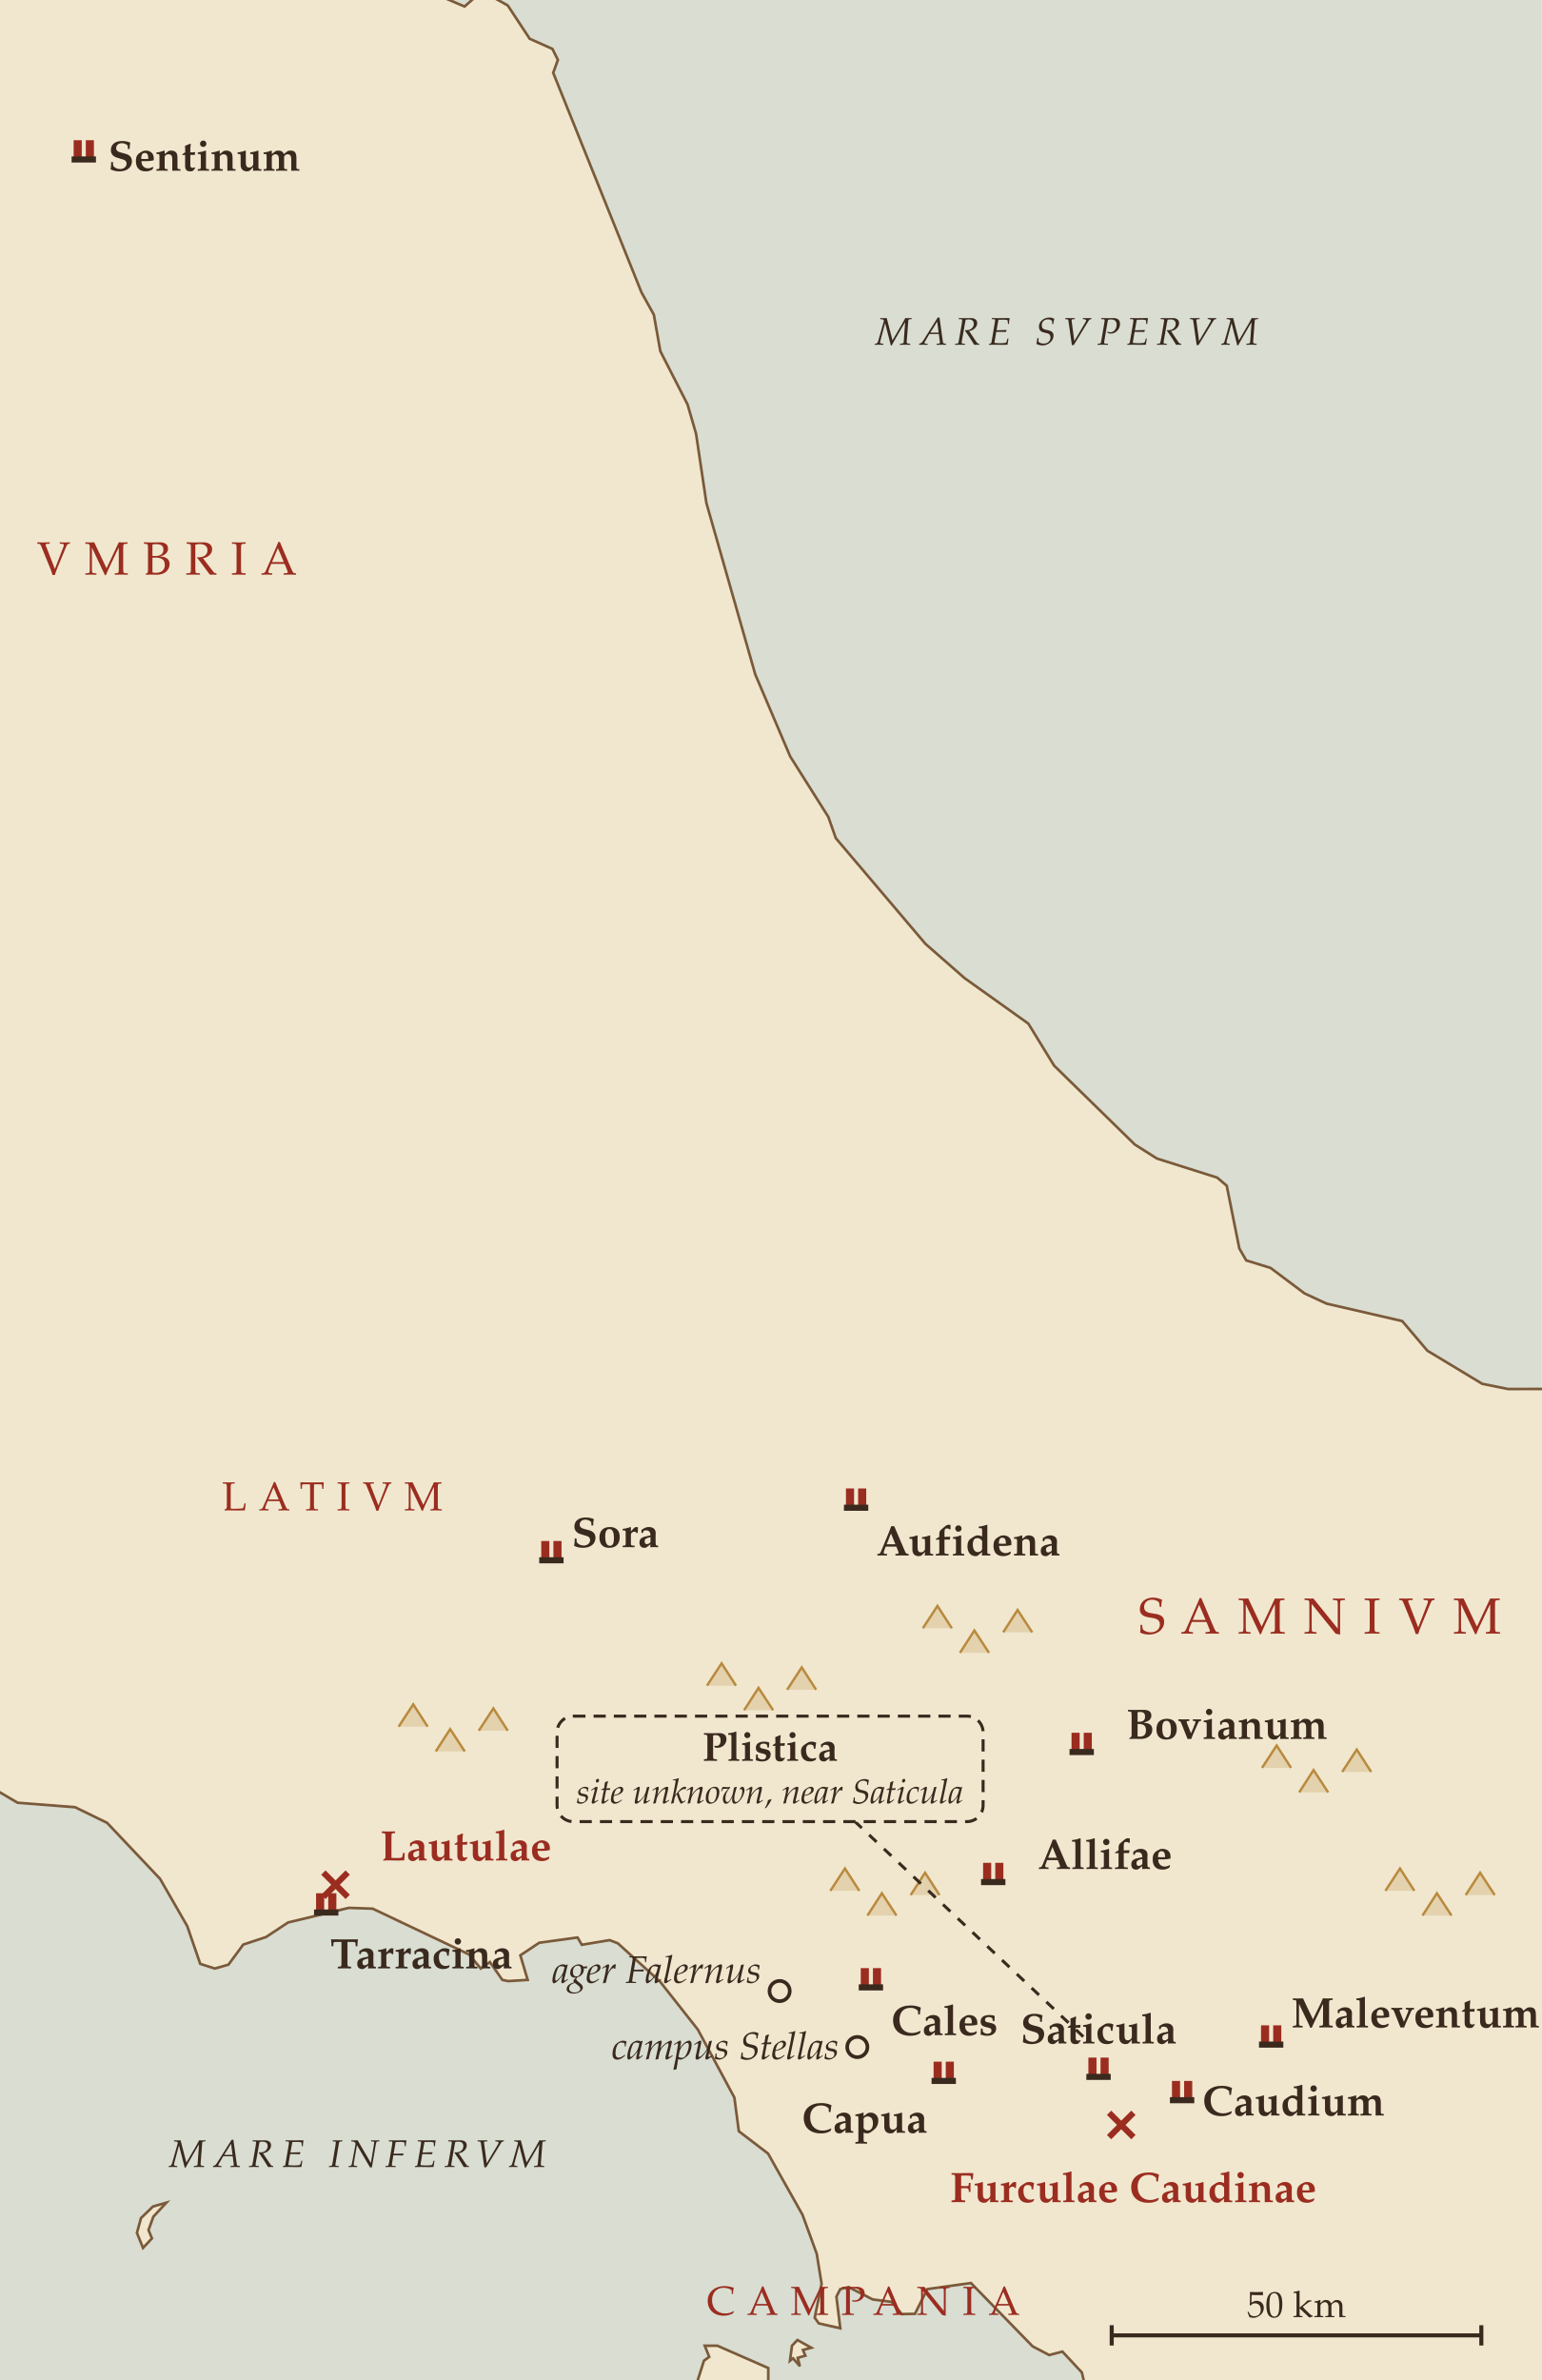
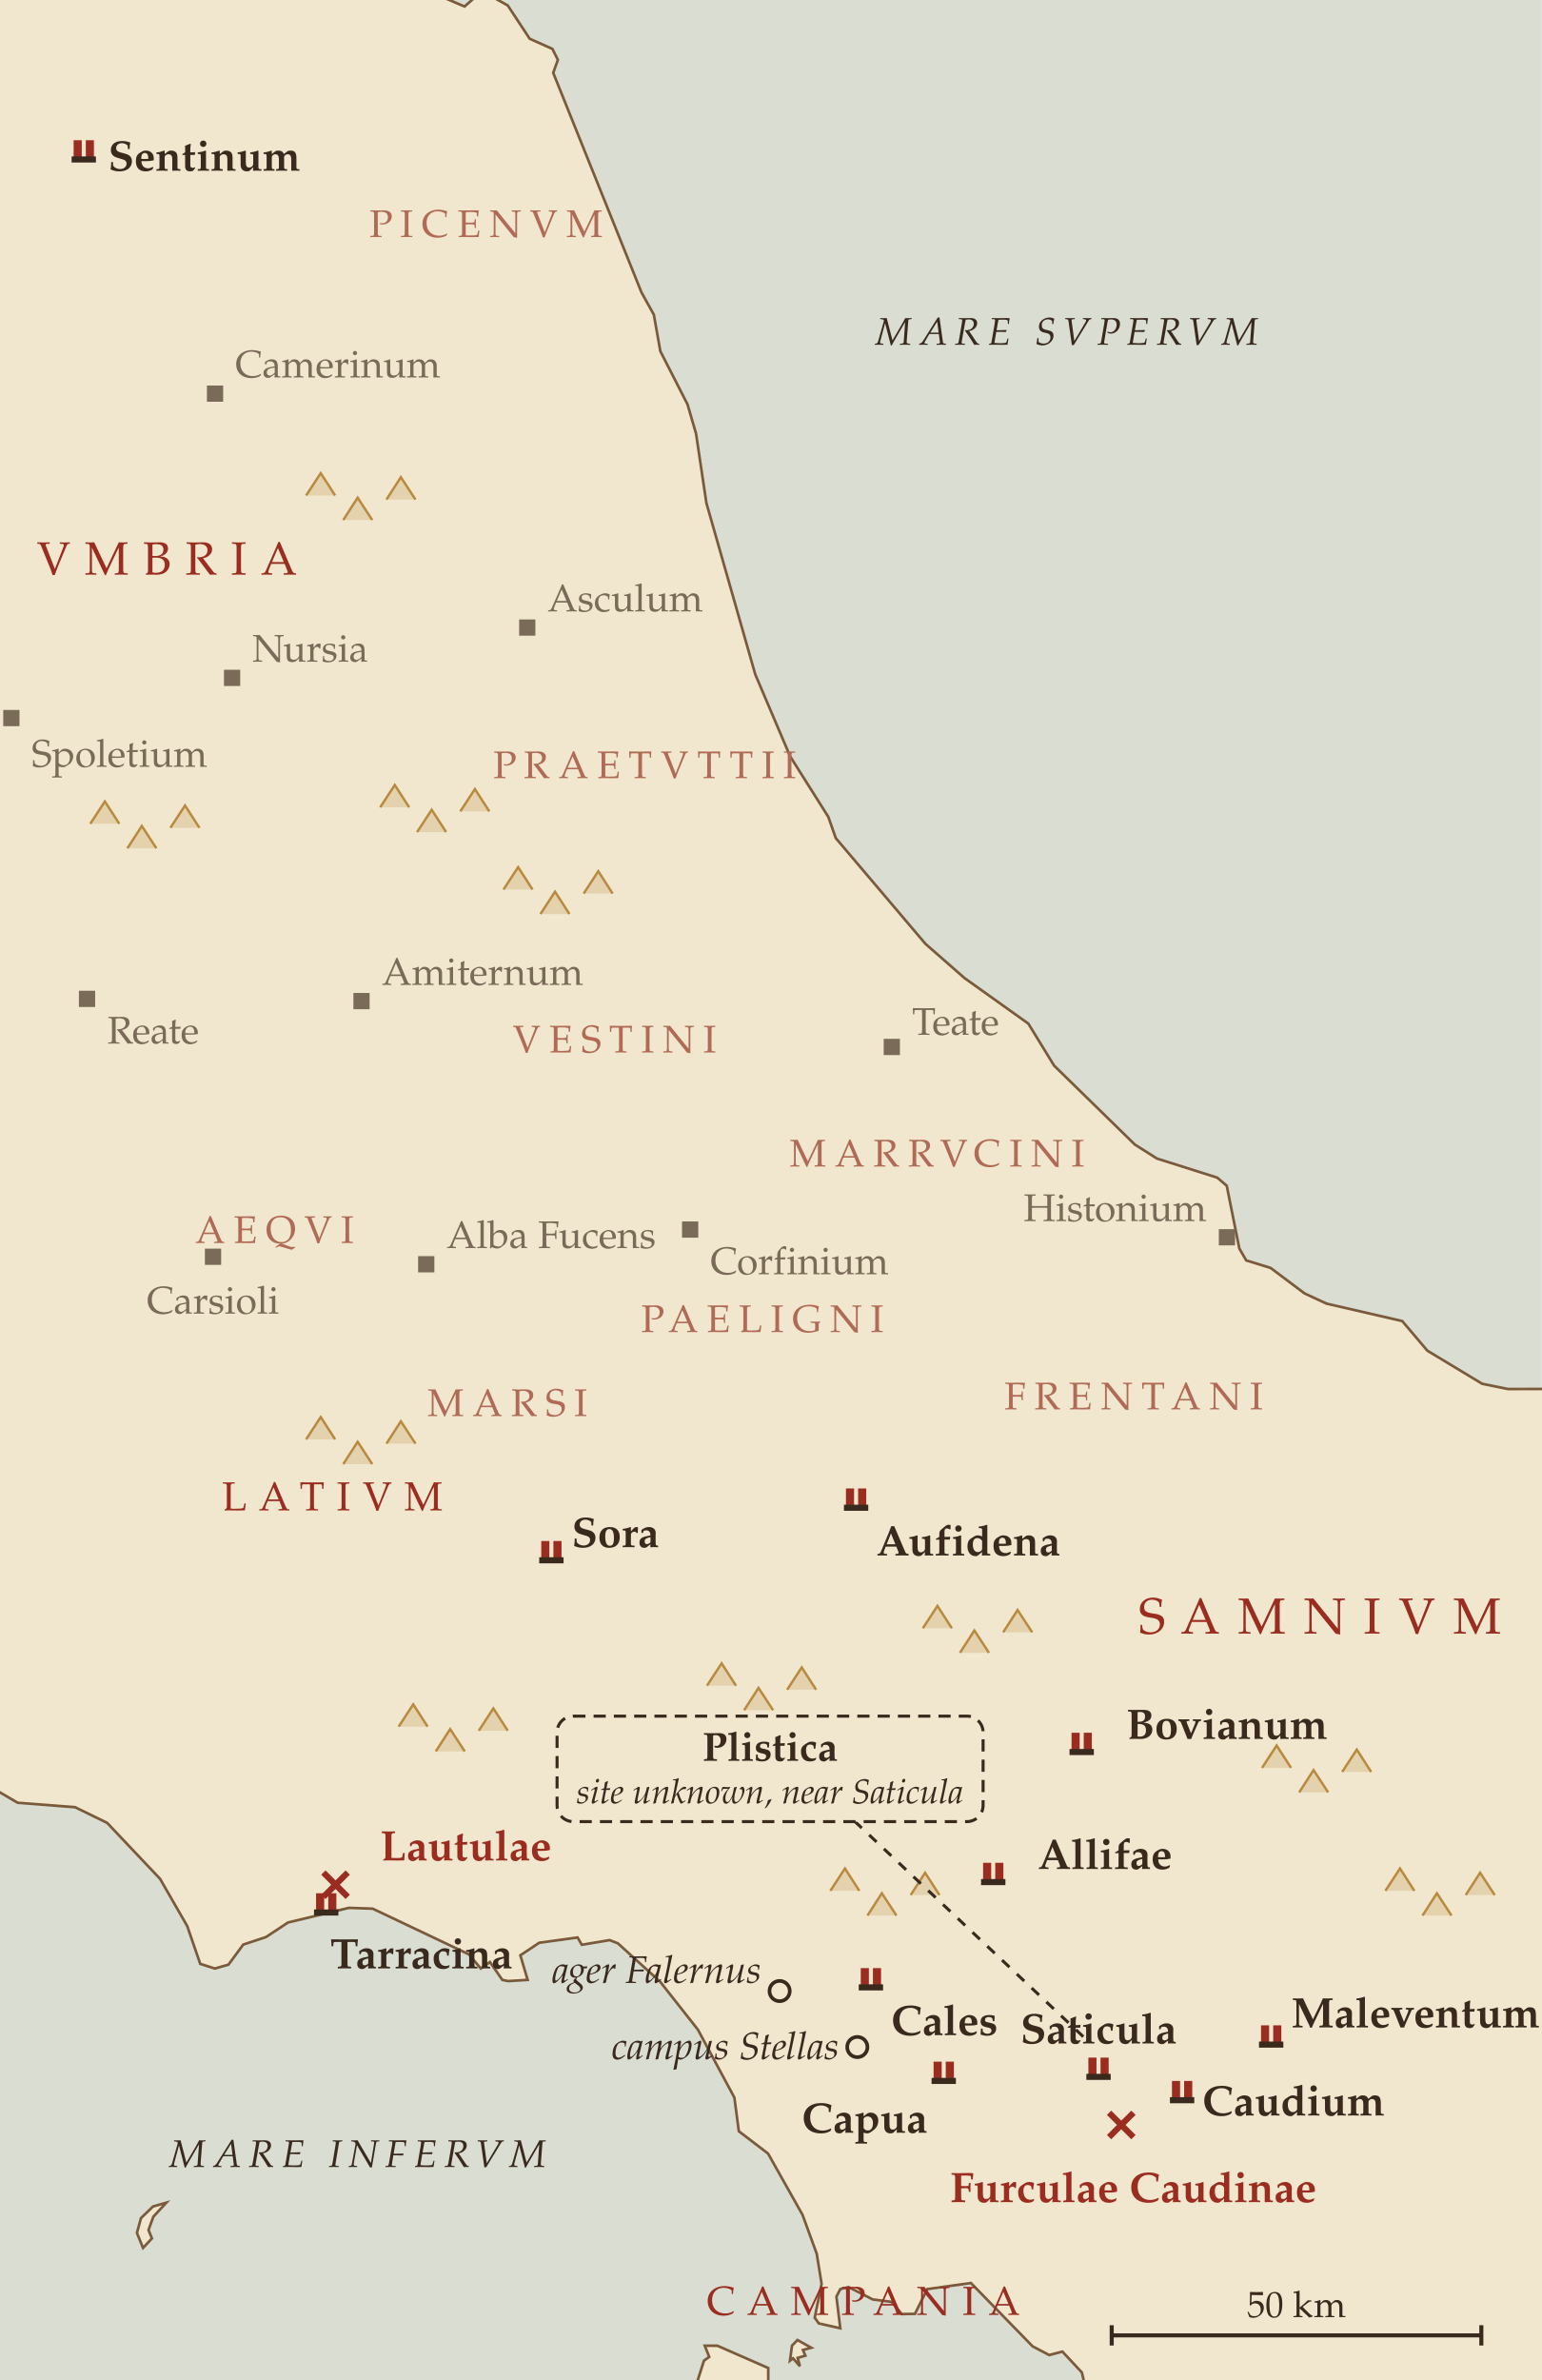
<svg xmlns="http://www.w3.org/2000/svg" viewBox="0 0 760 1173" font-family="Iowan Old Style, Palatino, Georgia, serif" role="img" aria-label="Map of the Samnite campaign: Sora, Lautulae and Tarracina in the west; Aufidena in the north; Capua, Saticula, Caudium and the Caudine Forks in the centre; Luceria in Apulia; Sentinum far to the north">
  <rect width="760" height="1173" fill="#d9ddd2" />
  <path d="M466.6 1243.4L452.5 1246.9L448.7 1245.6L449.5 1238.6L453.0 1237.6L468.8 1240.4L466.6 1243.4Z M355.7 1183.7L343.3 1175.1L347.0 1163.5L349.6 1161.6L347.4 1156.1L353.6 1156.1L378.7 1167.1L378.7 1175.1L372.3 1180.7L364.7 1179.5L355.7 1183.7Z M395.8 1158.2L397.0 1161.0L393.2 1162.1L394.3 1166.2L390.9 1162.3L389.4 1163.5L390.4 1156.1L393.1 1153.3L399.9 1157.1L395.8 1158.2Z M75.6 1092.5L73.2 1099.1L74.9 1103.2L70.5 1107.9L67.5 1100.5L69.5 1093.2L75.4 1087.5L82.0 1085.6L75.6 1092.5Z M-8.6 -149.9L11.0 -142.4L25.5 -140.3L43.2 -127.6L63.5 -119.7L69.1 -112.3L162.1 -33.7L203.6 -10.0L206.6 -6.3L229.0 3.2L238.5 -5.2L242.0 -4.7L243.5 -1.1L250.3 2.7L261.1 19.1L272.3 24.1L275.0 29.5L272.7 35.9L316.2 144.1L322.3 155.1L325.5 173.1L338.9 199.3L343.1 213.7L348.2 247.9L372.3 332.4L389.5 372.8L408.3 402.6L412.0 413.1L456.2 465.2L475.5 482.1L506.9 504.5L519.6 525.2L559.4 564.1L570.3 571.0L600.0 580.4L604.7 584.4L610.9 615.3L614.3 621.2L626.3 624.9L643.1 637.5L653.9 642.5L691.2 651.1L703.6 665.7L730.6 682.0L743.4 684.6L778.8 684.5L814.9 692.7L828.7 693.0L879.0 684.5L912.0 686.3L912.0 1375.5L685.4 1375.5L680.1 1370.8L674.3 1372.3L666.1 1366.7L664.8 1359.9L672.4 1349.0L674.6 1340.3L672.6 1329.5L691.4 1319.5L693.3 1315.3L692.6 1303.7L659.3 1232.7L643.1 1208.6L626.8 1193.5L617.8 1190.7L608.0 1194.7L599.0 1201.9L579.3 1201.9L562.8 1214.6L554.6 1216.3L537.0 1208.6L517.4 1215.5L497.3 1228.4L493.3 1233.7L489.4 1228.1L488.8 1219.6L491.8 1211.9L506.9 1206.8L524.2 1187.0L533.9 1183.3L535.0 1176.7L533.3 1169.3L523.7 1159.0L517.2 1160.7L509.0 1156.4L478.6 1125.2L457.1 1128.2L451.0 1140.4L444.5 1140.5L439.5 1134.5L430.2 1133.3L418.3 1127.2L414.2 1128.2L412.3 1131.9L414.2 1147.5L403.6 1145.1L401.6 1142.3L405.0 1125.6L402.6 1110.8L395.6 1091.6L378.6 1061.4L364.2 1050.4L362.0 1033.8L344.0 1000.3L325.4 976.7L304.6 957.8L300.5 956.2L286.8 958.5L284.7 954.9L265.8 957.5L256.5 963.7L260.1 975.8L250.5 976.4L247.6 975.8L241.5 967.0L237.0 970.2L231.1 963.2L183.7 940.7L172.0 940.3L142.0 947.5L131.1 954.7L119.9 958.4L112.6 968.3L105.9 970.2L98.7 967.9L92.3 949.3L78.9 926.0L52.8 898.4L37.0 890.7L8.7 888.5L-20.1 871.6L-25.8 878.9L-53.0 839.8L-82.7 804.8L-119.4 772.2L-146.2 762.1L-150.9 756.2L-152.0 -202.3L-65.7 -202.3L-52.5 -191.5L-44.3 -188.4L-26.9 -165.9L-8.6 -149.9Z M733.6 -121.9L746.5 -109.6L752.9 -107.8L753.6 -104.2L752.3 -102.2L730.0 -118.4L706.1 -149.9L694.1 -174.9L679.5 -184.3L661.9 -202.3L676.2 -202.3L679.3 -195.5L691.2 -189.3L695.3 -191.4L693.3 -185.9L700.0 -182.9L702.8 -168.4L705.7 -164.4L719.9 -149.5L727.7 -147.2L737.1 -133.4L759.0 -118.4L760.1 -113.8L752.5 -111.3L737.4 -122.9L733.6 -121.9Z M897.4 -7.1L881.5 -19.8L876.7 -22.1L879.0 -25.1L881.5 -22.4L890.8 -21.5L899.5 -11.3L912.0 -4.8L897.4 -7.1Z M905.0 -24.8L907.1 -27.9L900.8 -32.2L898.2 -39.3L902.6 -38.7L912.0 -28.7L911.9 -21.4L905.0 -24.8Z M878.2 -70.3L875.4 -70.4L869.7 -76.4L865.6 -85.8L871.3 -82.1L872.9 -85.5L876.4 -83.5L878.6 -76.5L884.0 -72.1L888.0 -71.9L895.6 -59.3L885.0 -61.3L878.2 -70.3Z M813.4 -61.7L787.0 -75.1L780.8 -83.1L768.5 -92.7L762.4 -102.9L766.3 -105.5L774.1 -95.9L813.4 -61.7Z M885.5 -77.0L880.8 -83.1L894.7 -78.1L899.5 -77.6L899.5 -80.6L895.5 -80.6L887.3 -87.4L867.6 -96.9L858.9 -104.2L848.8 -117.8L831.5 -124.6L802.0 -164.1L790.3 -172.0L764.4 -202.3L912.0 -202.3L912.0 -57.7L907.8 -58.0L903.7 -62.5L900.5 -71.7L885.5 -77.0Z M783.2 -156.0L799.5 -144.1L809.9 -141.7L812.2 -130.4L822.9 -122.2L828.7 -108.2L816.9 -111.7L814.0 -116.6L802.2 -121.1L799.5 -125.1L801.6 -127.6L787.2 -136.9L783.4 -144.9L772.5 -158.2L783.2 -156.0Z M716.7 -175.2L715.3 -186.4L723.6 -181.4L726.1 -175.6L737.9 -164.1L741.6 -153.3L716.7 -175.2Z M757.8 -172.0L753.6 -177.5L750.6 -173.1L744.7 -177.5L720.8 -202.3L733.9 -202.3L761.8 -180.5L768.2 -172.6L770.5 -161.0L761.0 -174.1L757.8 -172.0Z" fill="#f1e7cf" stroke="#7a5a3a" stroke-width="1.3" fill-rule="evenodd" />
  <path d="M366.8 842.9L373.9 831.9L381.1 842.9" fill="#e3d2ad" stroke="#b98a3e" stroke-width="1.2" />
  <path d="M388.0 832.8L395.2 821.8L402.3 832.8" fill="#e3d2ad" stroke="#b98a3e" stroke-width="1.2" />
  <path d="M348.5 830.8L355.7 819.8L362.8 830.8" fill="#e3d2ad" stroke="#b98a3e" stroke-width="1.2" />
  <path d="M473.2 814.6L480.3 803.6L487.5 814.6" fill="#e3d2ad" stroke="#b98a3e" stroke-width="1.2" />
  <path d="M494.5 804.5L501.6 793.5L508.8 804.5" fill="#e3d2ad" stroke="#b98a3e" stroke-width="1.2" />
  <path d="M454.9 802.5L462.1 791.5L469.2 802.5" fill="#e3d2ad" stroke="#b98a3e" stroke-width="1.2" />
  <path d="M640.4 883.4L647.5 872.4L654.7 883.4" fill="#e3d2ad" stroke="#b98a3e" stroke-width="1.2" />
  <path d="M661.6 873.3L668.8 862.3L675.9 873.3" fill="#e3d2ad" stroke="#b98a3e" stroke-width="1.2" />
  <path d="M622.1 871.3L629.3 860.3L636.4 871.3" fill="#e3d2ad" stroke="#b98a3e" stroke-width="1.2" />
  <path d="M701.2 944.1L708.3 933.1L715.5 944.1" fill="#e3d2ad" stroke="#b98a3e" stroke-width="1.2" />
  <path d="M722.5 934.0L729.6 923.0L736.8 934.0" fill="#e3d2ad" stroke="#b98a3e" stroke-width="1.2" />
  <path d="M682.9 931.9L690.1 920.9L697.2 931.9" fill="#e3d2ad" stroke="#b98a3e" stroke-width="1.2" />
  <path d="M214.8 863.2L221.9 852.2L229.1 863.2" fill="#e3d2ad" stroke="#b98a3e" stroke-width="1.2" />
  <path d="M236.0 853.0L243.2 842.0L250.3 853.0" fill="#e3d2ad" stroke="#b98a3e" stroke-width="1.2" />
  <path d="M196.5 851.0L203.7 840.0L210.8 851.0" fill="#e3d2ad" stroke="#b98a3e" stroke-width="1.2" />
  <path d="M427.6 944.1L434.7 933.1L441.9 944.1" fill="#e3d2ad" stroke="#b98a3e" stroke-width="1.2" />
  <path d="M448.9 934.0L456.0 923.0L463.1 934.0" fill="#e3d2ad" stroke="#b98a3e" stroke-width="1.2" />
  <path d="M409.3 931.9L416.5 920.9L423.6 931.9" fill="#e3d2ad" stroke="#b98a3e" stroke-width="1.2" />
  <text x="176.3" y="1068.0" text-anchor="middle" font-size="19" font-style="italic" letter-spacing=".18em" fill="#3a2a1e">MARE INFERVM</text>
  <text x="650.6" y="805.1" text-anchor="middle" font-size="25" font-style="normal" letter-spacing=".35em" fill="#9b2d20">SAMNIVM</text>
  <text x="425.6" y="1140.9" text-anchor="middle" font-size="20" font-style="normal" letter-spacing=".3em" fill="#9b2d20">CAMPANIA</text>
  <text x="109.4" y="744.4" text-anchor="start" font-size="20" font-style="normal" letter-spacing=".3em" fill="#9b2d20">LATIVM</text>
  <g>
    <path d="M406.6 883.8L537.5 1007.1" stroke="#3a2a1e" stroke-width="1.5" stroke-dasharray="5 5" fill="none" />
    <rect x="274.6" y="845.8" width="210" height="52" rx="8" fill="#f1e7cf" stroke="#3a2a1e" stroke-width="1.5" stroke-dasharray="6 4" />
    <text x="379.6" y="867.8" text-anchor="middle" font-size="20" font-weight="600" fill="#3a2a1e">Plistica</text>
    <text x="379.6" y="888.8" text-anchor="middle" font-size="17" font-style="italic" fill="#3a2a1e">site unknown, near Saticula</text>
  </g>
  <g>
    <rect x="266.8" y="759.5" width="4" height="9" fill="#9b2d20" />
    <rect x="272.8" y="759.5" width="4" height="9" fill="#9b2d20" />
    <rect x="265.8" y="767.5" width="12" height="3" fill="#3a2a1e" />
    <text x="281.8" y="762.5" text-anchor="start" font-size="21" font-weight="600" fill="#3a2a1e">Sora</text>
  </g>
+   <path d="M169.2 256.3L176.3 245.3L183.5 256.3" fill="#e3d2ad" stroke="#b98a3e" stroke-width="1.2" />
+   <path d="M190.5 246.2L197.6 235.2L204.8 246.2" fill="#e3d2ad" stroke="#b98a3e" stroke-width="1.2" />
+   <path d="M150.9 244.2L158.1 233.2L165.2 244.2" fill="#e3d2ad" stroke="#b98a3e" stroke-width="1.2" />
+   <path d="M205.6 410.1L212.8 399.1L219.9 410.1" fill="#e3d2ad" stroke="#b98a3e" stroke-width="1.2" />
+   <path d="M226.9 399.9L234.1 388.9L241.2 399.9" fill="#e3d2ad" stroke="#b98a3e" stroke-width="1.2" />
+   <path d="M187.4 397.9L194.6 386.9L201.7 397.9" fill="#e3d2ad" stroke="#b98a3e" stroke-width="1.2" />
+   <path d="M266.4 450.5L273.6 439.5L280.7 450.5" fill="#e3d2ad" stroke="#b98a3e" stroke-width="1.2" />
+   <path d="M287.7 440.4L294.9 429.4L302.0 440.4" fill="#e3d2ad" stroke="#b98a3e" stroke-width="1.2" />
+   <path d="M248.2 438.4L255.4 427.4L262.5 438.4" fill="#e3d2ad" stroke="#b98a3e" stroke-width="1.2" />
+   <path d="M169.2 721.6L176.3 710.6L183.5 721.6" fill="#e3d2ad" stroke="#b98a3e" stroke-width="1.2" />
+   <path d="M190.5 711.5L197.6 700.5L204.8 711.5" fill="#e3d2ad" stroke="#b98a3e" stroke-width="1.2" />
+   <path d="M150.9 709.4L158.1 698.4L165.2 709.4" fill="#e3d2ad" stroke="#b98a3e" stroke-width="1.2" />
+   <path d="M62.8 418.1L69.9 407.1L77.1 418.1" fill="#e3d2ad" stroke="#b98a3e" stroke-width="1.2" />
+   <path d="M84.0 408.0L91.2 397.0L98.3 408.0" fill="#e3d2ad" stroke="#b98a3e" stroke-width="1.2" />
+   <path d="M44.5 406.0L51.7 395.0L58.8 406.0" fill="#e3d2ad" stroke="#b98a3e" stroke-width="1.2" />
+   <g>
+     <rect x="206.1" y="619.1" width="8" height="8" fill="#7a6a58" />
+     <text x="220.1" y="615.1" text-anchor="start" font-size="19" fill="#7a6a58">Alba Fucens</text>
+   </g>
+   <g>
+     <rect x="101.0" y="615.4" width="8" height="8" fill="#7a6a58" />
+     <text x="105.0" y="647.4" text-anchor="middle" font-size="19" fill="#7a6a58">Carsioli</text>
+   </g>
+   <g>
+     <rect x="336.2" y="602.0" width="8" height="8" fill="#7a6a58" />
+     <text x="350.2" y="628.0" text-anchor="start" font-size="19" fill="#7a6a58">Corfinium</text>
+   </g>
+   <g>
+     <rect x="435.6" y="512.0" width="8" height="8" fill="#7a6a58" />
+     <text x="449.6" y="510.0" text-anchor="start" font-size="19" fill="#7a6a58">Teate</text>
+   </g>
+   <g>
+     <rect x="600.8" y="605.8" width="8" height="8" fill="#7a6a58" />
+     <text x="594.8" y="601.8" text-anchor="end" font-size="19" fill="#7a6a58">Histonium</text>
+   </g>
+   <g>
+     <rect x="174.2" y="489.4" width="8" height="8" fill="#7a6a58" />
+     <text x="188.2" y="485.4" text-anchor="start" font-size="19" fill="#7a6a58">Amiternum</text>
+   </g>
+   <g>
+     <rect x="38.9" y="488.3" width="8" height="8" fill="#7a6a58" />
+     <text x="52.9" y="514.3" text-anchor="start" font-size="19" fill="#7a6a58">Reate</text>
+   </g>
+   <g>
+     <rect x="110.4" y="330.1" width="8" height="8" fill="#7a6a58" />
+     <text x="124.4" y="326.1" text-anchor="start" font-size="19" fill="#7a6a58">Nursia</text>
+   </g>
+   <g>
+     <rect x="1.6" y="349.9" width="8" height="8" fill="#7a6a58" />
+     <text x="15.6" y="377.9" text-anchor="start" font-size="19" fill="#7a6a58">Spoletium</text>
+   </g>
+   <g>
+     <rect x="255.9" y="305.3" width="8" height="8" fill="#7a6a58" />
+     <text x="269.9" y="301.3" text-anchor="start" font-size="19" fill="#7a6a58">Asculum</text>
+   </g>
+   <g>
+     <rect x="102.0" y="190.0" width="8" height="8" fill="#7a6a58" />
+     <text x="116.0" y="186.0" text-anchor="start" font-size="19" fill="#7a6a58">Camerinum</text>
+   </g>
+   <text x="135.3" y="612.6" text-anchor="middle" font-size="19" letter-spacing=".22em" fill="#b06a55">AEQVI</text>
+   <text x="250.1" y="697.9" text-anchor="middle" font-size="19" letter-spacing=".22em" fill="#b06a55">MARSI</text>
+   <text x="375.8" y="656.5" text-anchor="middle" font-size="19" letter-spacing=".22em" fill="#b06a55">PAELIGNI</text>
+   <text x="302.9" y="518.7" text-anchor="middle" font-size="19" letter-spacing=".22em" fill="#b06a55">VESTINI</text>
+   <text x="461.9" y="574.9" text-anchor="middle" font-size="19" letter-spacing=".22em" fill="#b06a55">MARRVCINI</text>
+   <text x="558.8" y="694.6" text-anchor="middle" font-size="19" letter-spacing=".22em" fill="#b06a55">FRENTANI</text>
+   <text x="317.8" y="383.5" text-anchor="middle" font-size="19" letter-spacing=".22em" fill="#b06a55">PRAETVTTII</text>
+   <text x="239.6" y="116.8" text-anchor="middle" font-size="19" letter-spacing=".22em" fill="#b06a55">PICENVM</text>
  <g>
    <rect x="36.3" y="69.1" width="4" height="9" fill="#9b2d20" />
    <rect x="42.3" y="69.1" width="4" height="9" fill="#9b2d20" />
    <rect x="35.3" y="77.1" width="12" height="3" fill="#3a2a1e" />
    <text x="53.3" y="84.1" text-anchor="start" font-size="21" font-weight="600" fill="#3a2a1e">Sentinum</text>
  </g>
  <g>
    <rect x="424.3" y="970.0" width="4" height="9" fill="#9b2d20" />
    <rect x="430.3" y="970.0" width="4" height="9" fill="#9b2d20" />
    <rect x="423.3" y="978.0" width="12" height="3" fill="#3a2a1e" />
    <text x="439.3" y="1003.0" text-anchor="start" font-size="21" font-weight="600" fill="#3a2a1e">Cales</text>
  </g>
  <text x="18.2" y="283.2" text-anchor="start" font-size="23" font-style="normal" letter-spacing=".3em" fill="#9b2d20">VMBRIA</text>
  <text x="525.9" y="169.9" text-anchor="middle" font-size="19" font-style="italic" letter-spacing=".18em" fill="#3a2a1e">MARE SVPERVM</text>
  <g>
    <rect x="417.0" y="733.6" width="4" height="9" fill="#9b2d20" />
    <rect x="423.0" y="733.6" width="4" height="9" fill="#9b2d20" />
    <rect x="416.0" y="741.6" width="12" height="3" fill="#3a2a1e" />
    <text x="432.0" y="766.6" text-anchor="start" font-size="21" font-weight="600" fill="#3a2a1e">Aufidena</text>
  </g>
  <g>
    <rect x="155.8" y="933.1" width="4" height="9" fill="#9b2d20" />
    <rect x="161.8" y="933.1" width="4" height="9" fill="#9b2d20" />
    <rect x="154.8" y="941.1" width="12" height="3" fill="#3a2a1e" />
    <text x="162.8" y="970.1" text-anchor="start" font-size="21" font-weight="600" fill="#3a2a1e">Tarracina</text>
  </g>
  <g>
    <path d="M159.4 922.9L171.4 934.9M171.4 922.9L159.4 934.9" stroke="#9b2d20" stroke-width="3" />
    <text x="187.4" y="916.9" text-anchor="start" font-size="21" font-weight="600" fill="#9b2d20">Lautulae</text>
  </g>
  <g>
    <rect x="460.2" y="1016.1" width="4" height="9" fill="#9b2d20" />
    <rect x="466.2" y="1016.1" width="4" height="9" fill="#9b2d20" />
    <rect x="459.2" y="1024.1" width="12" height="3" fill="#3a2a1e" />
    <text x="457.2" y="1051.1" text-anchor="end" font-size="21" font-weight="600" fill="#3a2a1e">Capua</text>
  </g>
  <g>
    <circle cx="422.6" cy="1008.9" r="5" fill="none" stroke="#3a2a1e" stroke-width="1.8" />
    <text x="413.6" y="1014.9" text-anchor="end" font-size="19" font-style="italic" fill="#3a2a1e">campus Stellas</text>
  </g>
  <g>
    <circle cx="384.3" cy="981.3" r="5" fill="none" stroke="#3a2a1e" stroke-width="1.8" />
    <text x="375.3" y="977.3" text-anchor="end" font-size="19" font-style="italic" fill="#3a2a1e">ager Falernus</text>
  </g>
  <g>
    <rect x="528.2" y="854.0" width="4" height="9" fill="#9b2d20" />
    <rect x="534.2" y="854.0" width="4" height="9" fill="#9b2d20" />
    <rect x="527.2" y="862.0" width="12" height="3" fill="#3a2a1e" />
    <text x="555.2" y="857.0" text-anchor="start" font-size="21" font-weight="600" fill="#3a2a1e">Bovianum</text>
  </g>
  <g>
    <rect x="536.5" y="1014.1" width="4" height="9" fill="#9b2d20" />
    <rect x="542.5" y="1014.1" width="4" height="9" fill="#9b2d20" />
    <rect x="535.5" y="1022.1" width="12" height="3" fill="#3a2a1e" />
    <text x="541.5" y="1007.1" text-anchor="middle" font-size="21" font-weight="600" fill="#3a2a1e">Saticula</text>
  </g>
  <g>
    <rect x="484.6" y="918.1" width="4" height="9" fill="#9b2d20" />
    <rect x="490.6" y="918.1" width="4" height="9" fill="#9b2d20" />
    <rect x="483.6" y="926.1" width="12" height="3" fill="#3a2a1e" />
    <text x="511.6" y="921.1" text-anchor="start" font-size="21" font-weight="600" fill="#3a2a1e">Allifae</text>
  </g>
  <g>
    <rect x="577.7" y="1025.6" width="4" height="9" fill="#9b2d20" />
    <rect x="583.7" y="1025.6" width="4" height="9" fill="#9b2d20" />
    <rect x="576.7" y="1033.6" width="12" height="3" fill="#3a2a1e" />
    <text x="592.7" y="1042.6" text-anchor="start" font-size="21" font-weight="600" fill="#3a2a1e">Caudium</text>
  </g>
  <g>
    <rect x="621.6" y="998.2" width="4" height="9" fill="#9b2d20" />
    <rect x="627.6" y="998.2" width="4" height="9" fill="#9b2d20" />
    <rect x="620.6" y="1006.2" width="12" height="3" fill="#3a2a1e" />
    <text x="636.6" y="999.2" text-anchor="start" font-size="21" font-weight="600" fill="#3a2a1e">Maleventum</text>
  </g>
  <g>
    <path d="M546.7 1041.3L558.7 1053.3M558.7 1041.3L546.7 1053.3" stroke="#9b2d20" stroke-width="3" />
    <text x="558.7" y="1085.3" text-anchor="middle" font-size="21" font-weight="600" fill="#9b2d20">Furculae Caudinae</text>
  </g>
  <g>
    <path d="M548 1151h182.2" stroke="#3a2a1e" stroke-width="2" />
    <path d="M548 1146v10M730.2 1146v10" stroke="#3a2a1e" stroke-width="2" />
    <text x="639.1" y="1142" text-anchor="middle" font-size="18" fill="#3a2a1e">50 km</text>
  </g>
</svg>
